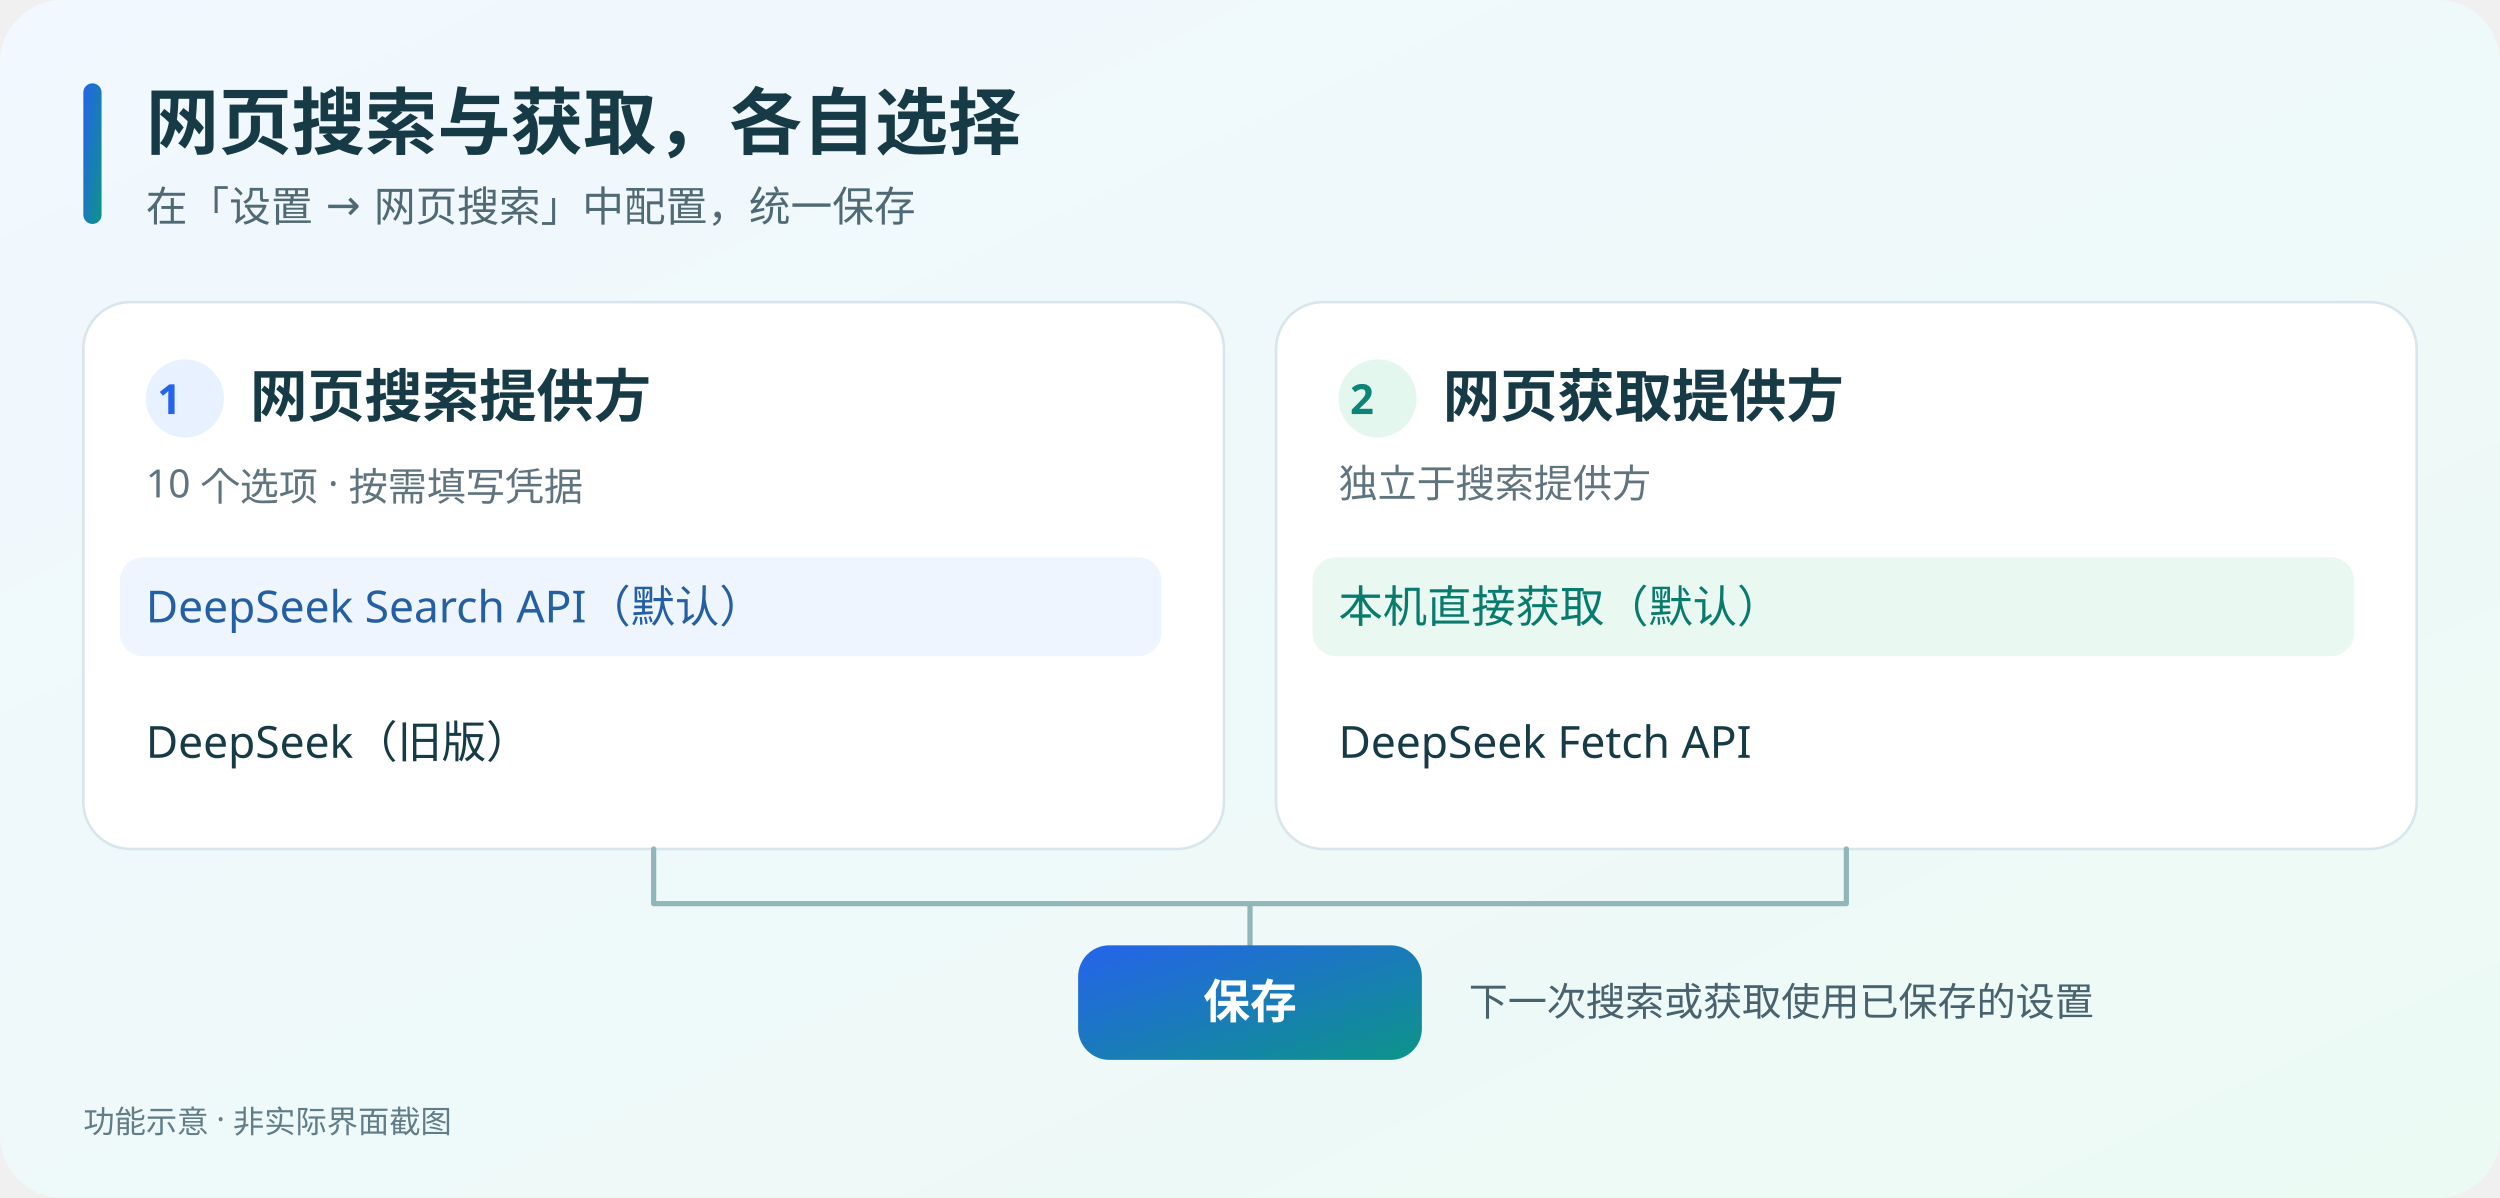
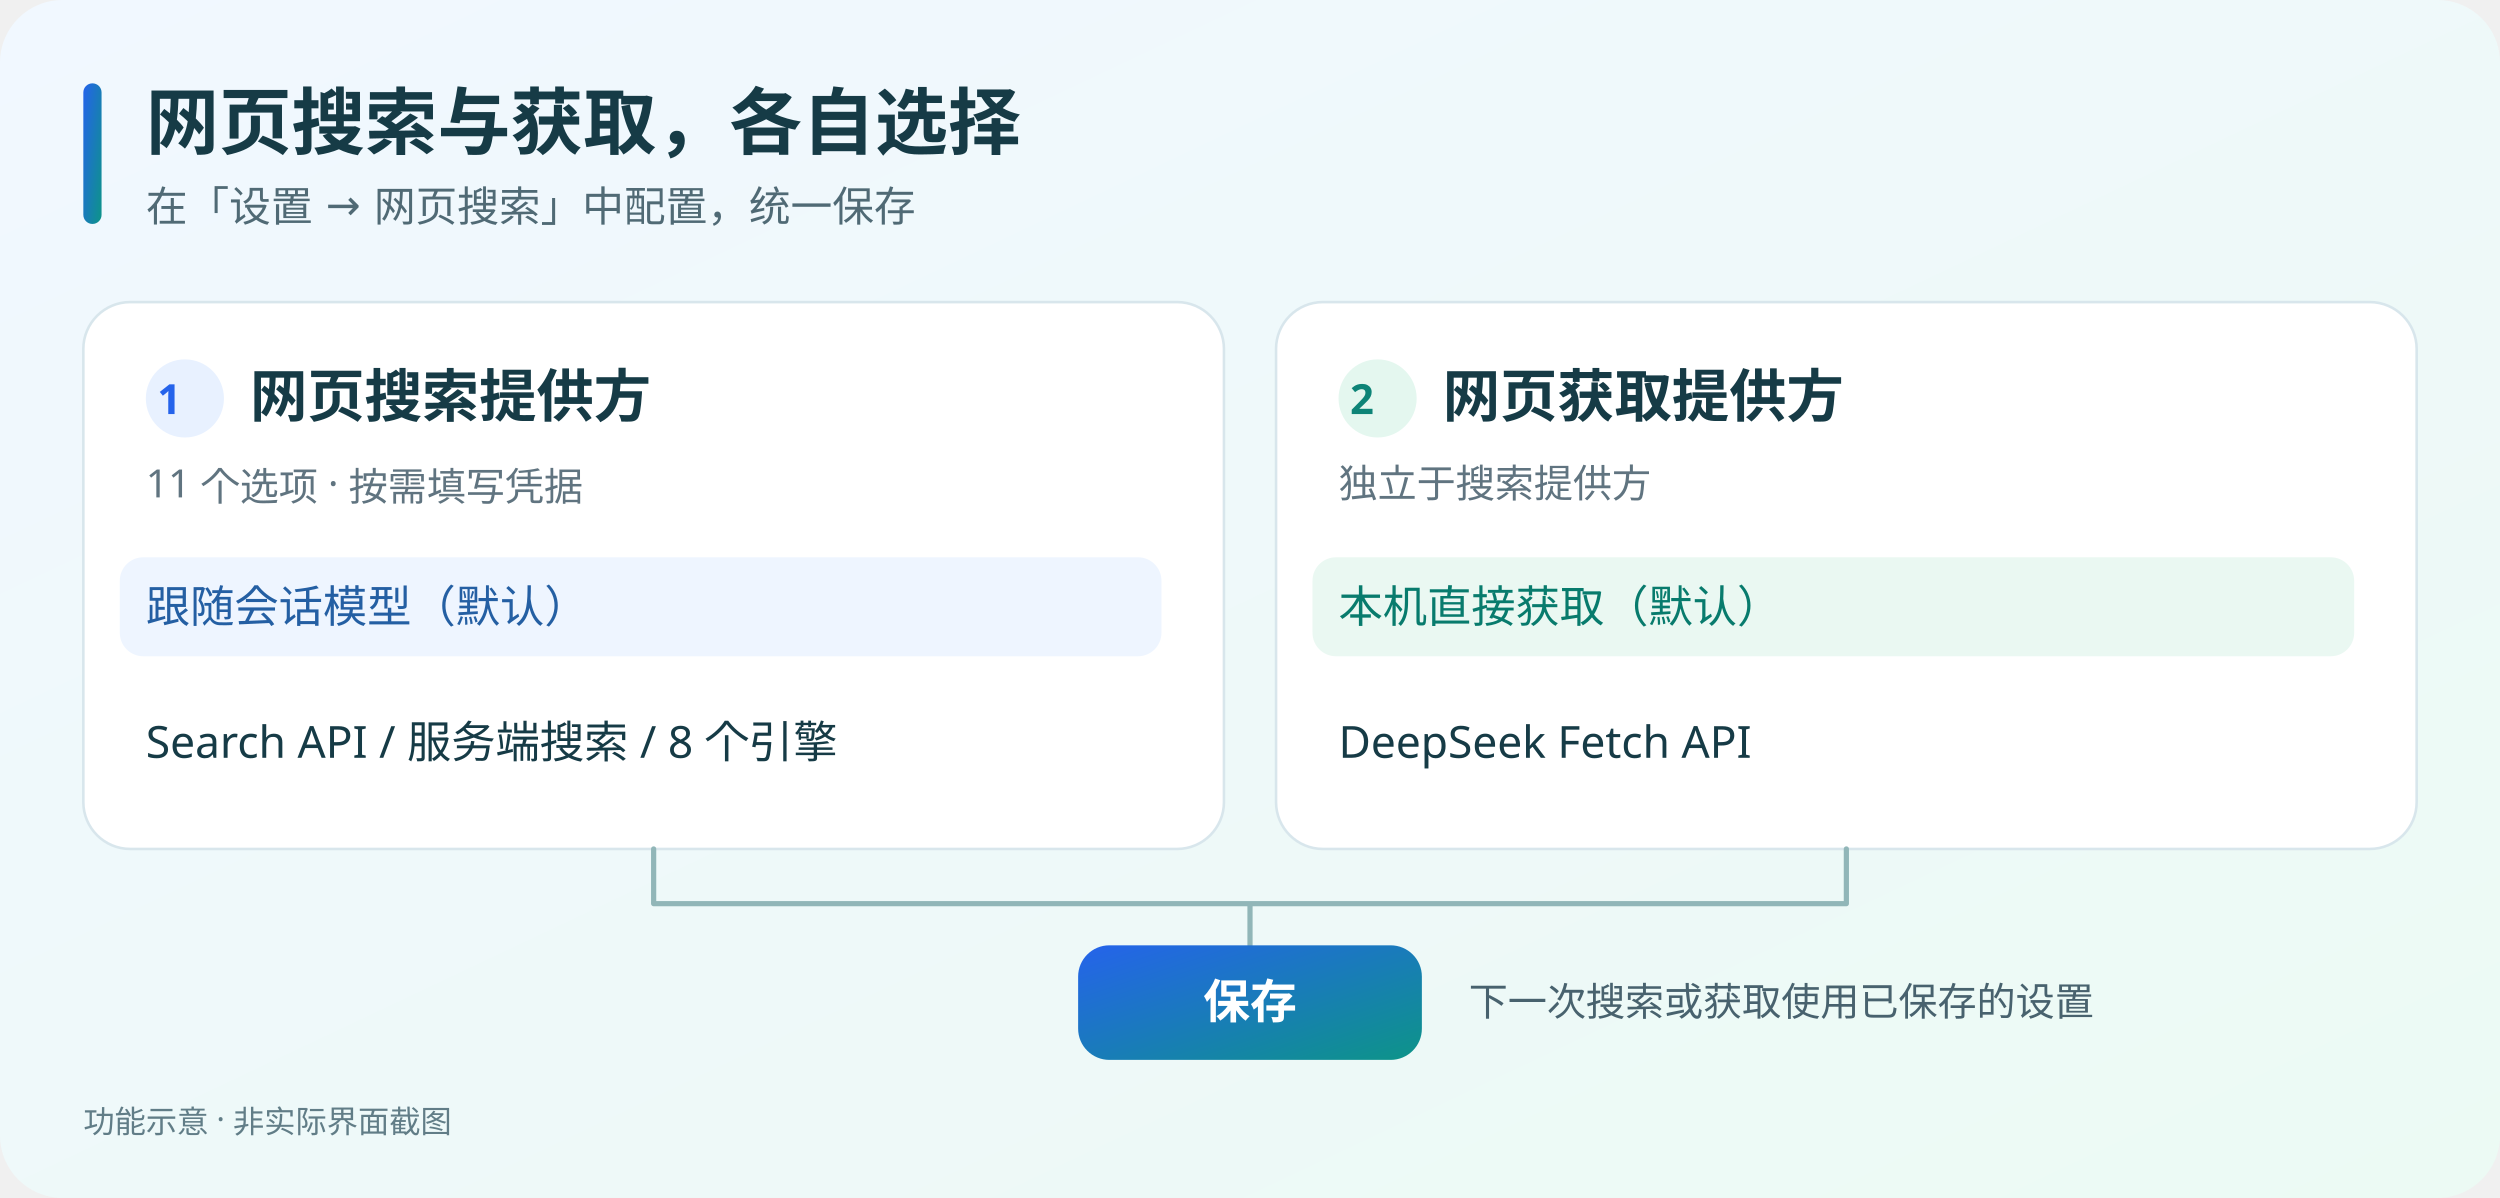
<svg xmlns="http://www.w3.org/2000/svg" width="960" height="460" viewBox="0 0 960 460" role="img" aria-labelledby="title desc" lang="zh">
  <defs>
    <linearGradient id="bg" x2="1" y2="1">
      <stop stop-color="#f1f8ff" />
      <stop offset="1" stop-color="#ecfaf4" />
    </linearGradient>
    <linearGradient id="accent" x2="1" y2="1">
      <stop stop-color="#2563eb" />
      <stop offset="1" stop-color="#0d9488" />
    </linearGradient>
  </defs>
  <rect width="960" height="460" rx="24" fill="url(#bg)" />
  <g font-family="Microsoft YaHei, sans-serif" fill="#163b46">
    <rect x="32" y="32" width="7" height="54" rx="3.5" fill="url(#accent)" />
    <text x="56" y="57" font-size="28" font-weight="700">网页搜索与获取，各自选择</text>
    <text x="56" y="85" font-size="16" fill="#506a75">在「设置 → 网页搜索」中配置，统一保存</text>
    <rect x="32" y="116" width="438" height="210" rx="18" fill="#fff" stroke="#d8e6ec" />
    <rect x="490" y="116" width="438" height="210" rx="18" fill="#fff" stroke="#d8e6ec" />
    <circle cx="71" cy="153" r="15" fill="#e8f1ff" />
    <text x="65" y="159" font-size="16" text-anchor="middle" font-weight="700" fill="#2563eb">1</text>
    <text x="96" y="160" font-size="22" font-weight="600">网页搜索提供方</text>
-     <text x="56" y="191" font-size="15" fill="#607480">10 个选项 · 按需填写凭据</text>
+     <text x="56" y="191" font-size="15" fill="#607480">11 个选项 · 按需填写凭据</text>
    <rect x="46" y="214" width="400" height="38" rx="9" fill="#eef5ff" />
-     <text x="56" y="239" font-size="17" fill="#245fa3">DeepSeek Search API（默认）</text>
-     <text x="56" y="291" font-size="17">DeepSeek（旧版）</text>
+     <text x="56" y="239" font-size="17" fill="#245fa3">跟随会话模型（默认）</text>
+     <text x="56" y="291" font-size="17">Search API / 服务端搜索 / 8 个引擎</text>
    <circle cx="529" cy="153" r="15" fill="#e4f7ef" />
    <text x="523" y="159" font-size="16" text-anchor="middle" font-weight="700" fill="#0d8477">2</text>
    <text x="554" y="160" font-size="22" font-weight="600">网页获取提供方</text>
    <text x="514" y="191" font-size="15" fill="#607480">独立于搜索提供方</text>
    <rect x="504" y="214" width="400" height="38" rx="9" fill="#eaf8f2" />
    <text x="514" y="239" font-size="17" fill="#087b6d">本机直接获取（默认）</text>
    <text x="514" y="291" font-size="17">DeepSeek Fetch API</text>
    <path d="M251 326v21h458v-21M480 347v16" fill="none" stroke="#91b6b8" stroke-width="2" stroke-linecap="round" stroke-linejoin="round" />
    <rect x="414" y="363" width="132" height="44" rx="12" fill="url(#accent)" />
    <text x="480" y="391" font-size="18" fill="#fff" text-anchor="middle" font-weight="600">保存</text>
    <text x="564" y="390" font-size="15" fill="#48626e">下一次搜索或获取使用已保存的设置</text>
    <text x="32" y="435" font-size="12" fill="#617d87">功能示意 · 非实际界面截图</text>
  </g>
</svg>
